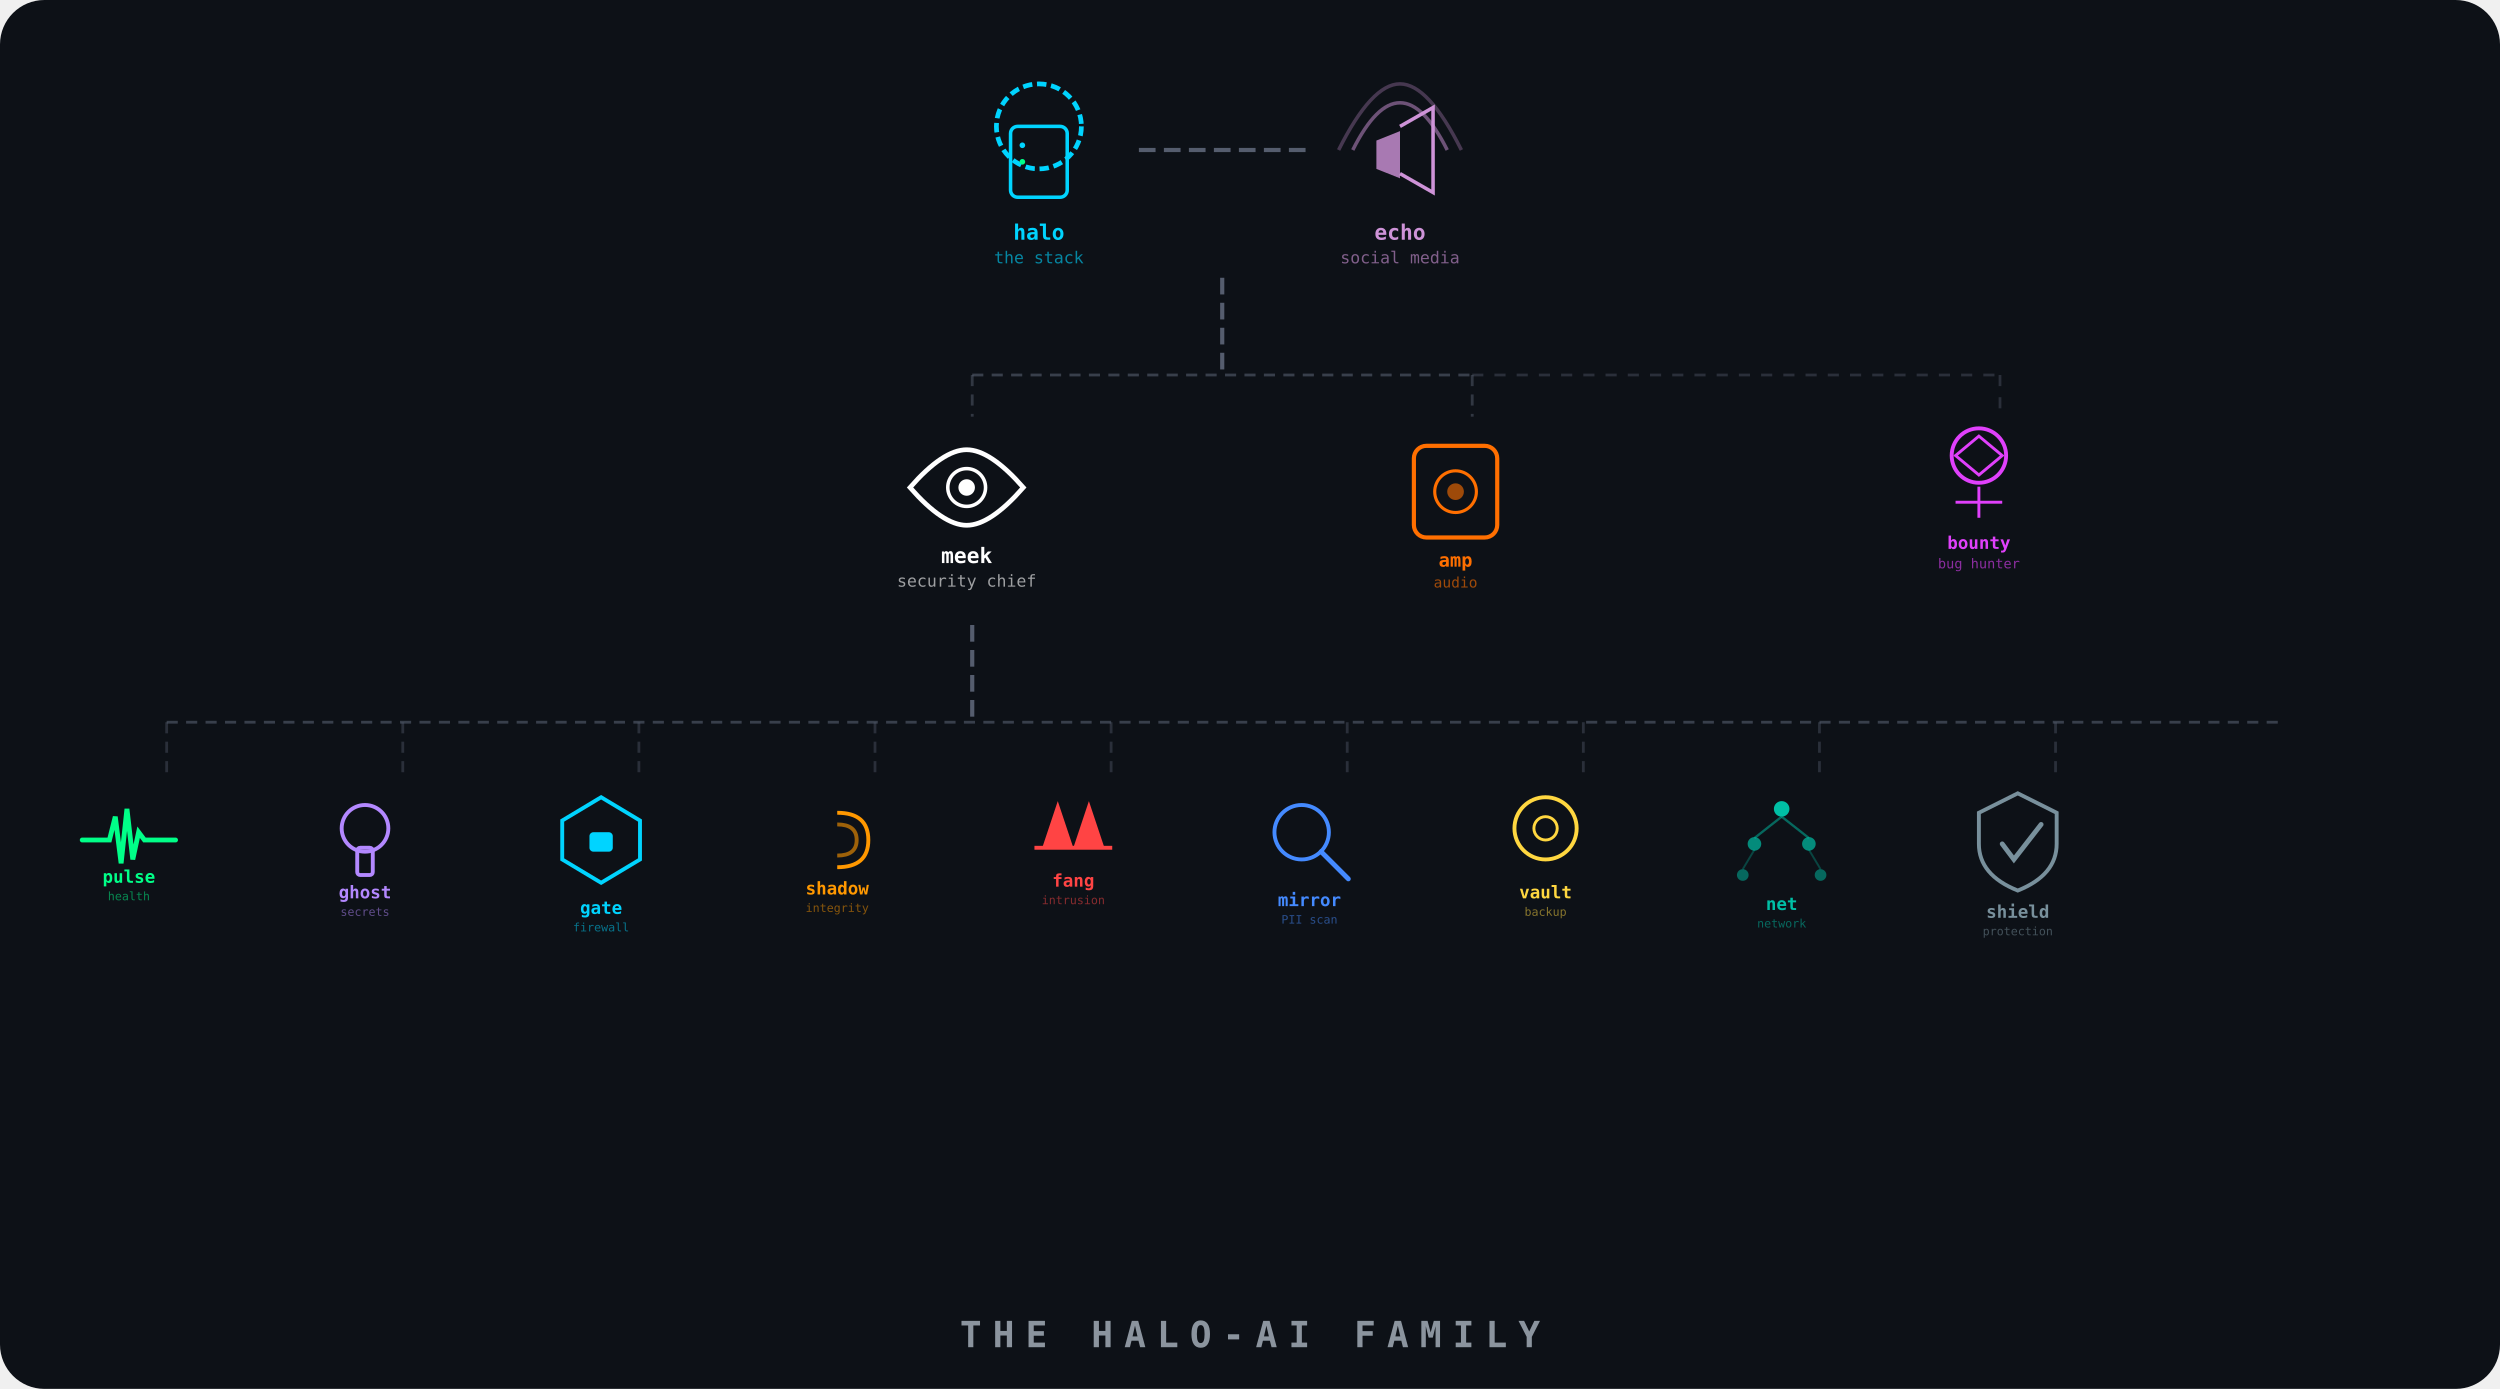
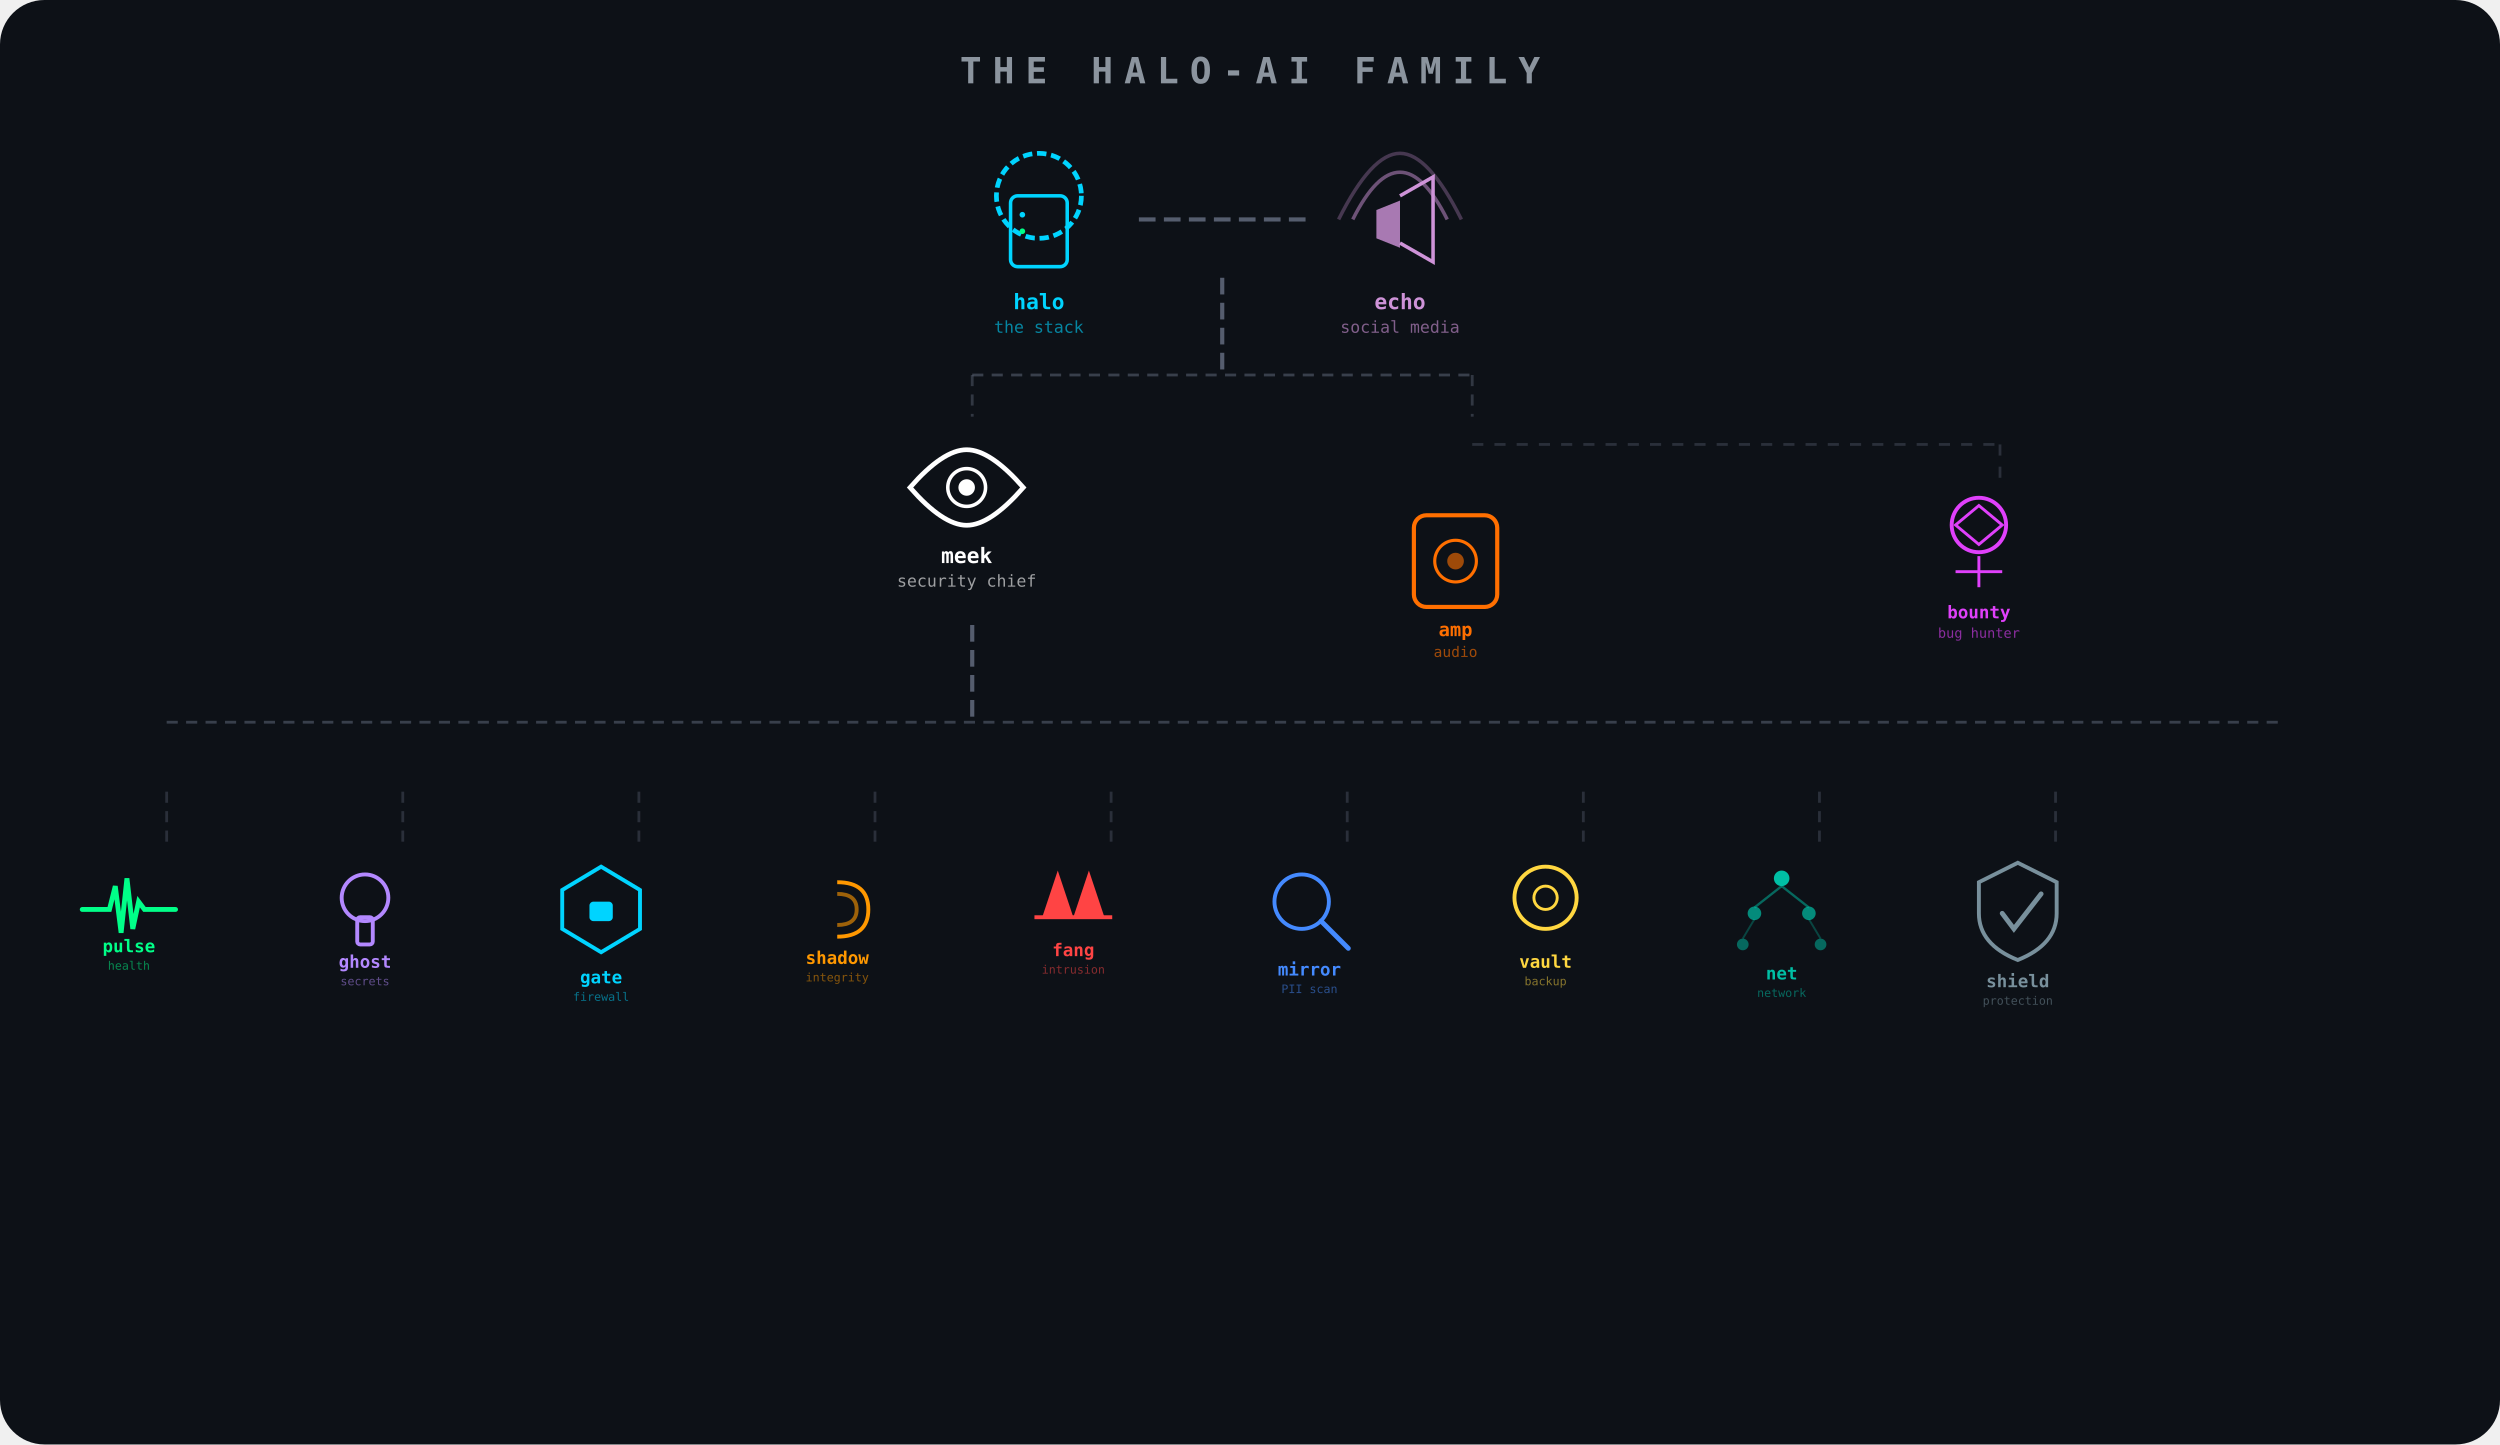
- <svg xmlns="http://www.w3.org/2000/svg" viewBox="0 0 900 500" width="900" height="500">
-   <rect width="900" height="500" rx="16" fill="#0d1117" />
-   <g transform="translate(340,20) scale(0.85)">
+ <svg xmlns="http://www.w3.org/2000/svg" viewBox="0 0 900 520" width="900" height="520">
+   <rect width="900" height="520" rx="16" fill="#0d1117" />
+   <text x="450" y="30" text-anchor="middle" font-family="monospace" font-size="13" fill="#8b949e" letter-spacing="4" font-weight="bold">THE HALO-AI FAMILY</text>
+   <g transform="translate(340,45) scale(0.85)">
    <circle cx="40" cy="30" r="18" fill="none" stroke="#00d4ff" stroke-width="2" stroke-dasharray="4 2" />
    <rect x="28" y="30" width="24" height="30" rx="3" fill="none" stroke="#00d4ff" stroke-width="1.5" />
    <circle cx="33" cy="38" r="1.2" fill="#00d4ff" />
    <circle cx="33" cy="45" r="1.2" fill="#00ff88" />
    <text x="40" y="78" text-anchor="middle" font-family="monospace" font-size="9" fill="#00d4ff" font-weight="bold">halo</text>
    <text x="40" y="88" text-anchor="middle" font-family="monospace" font-size="7" fill="#00d4ff" opacity="0.6">the stack</text>
  </g>
-   <line x1="410" y1="54" x2="470" y2="54" stroke="#555d6e" stroke-width="1.5" stroke-dasharray="6 3" />
-   <g transform="translate(470,20) scale(0.85)">
+   <line x1="410" y1="79" x2="470" y2="79" stroke="#555d6e" stroke-width="1.5" stroke-dasharray="6 3" />
+   <g transform="translate(470,45) scale(0.85)">
    <path d="M20,40 Q30,20 40,20 Q50,20 60,40" fill="none" stroke="#ce93d8" stroke-width="1.5" opacity="0.5" />
    <path d="M14,40 Q28,12 40,12 Q52,12 66,40" fill="none" stroke="#ce93d8" stroke-width="1.5" opacity="0.3" />
    <polygon points="30,36 30,48 40,52 40,32" fill="#ce93d8" opacity="0.8" />
    <path d="M40,30 L54,22 L54,58 L40,50" fill="none" stroke="#ce93d8" stroke-width="1.5" />
    <text x="40" y="78" text-anchor="middle" font-family="monospace" font-size="9" fill="#ce93d8" font-weight="bold">echo</text>
    <text x="40" y="88" text-anchor="middle" font-family="monospace" font-size="7" fill="#ce93d8" opacity="0.6">social media</text>
  </g>
  <line x1="440" y1="100" x2="440" y2="135" stroke="#555d6e" stroke-width="1.5" stroke-dasharray="6 3" />
  <line x1="350" y1="135" x2="530" y2="135" stroke="#555d6e" stroke-width="1" stroke-dasharray="4 3" opacity="0.6" />
  <line x1="350" y1="135" x2="350" y2="150" stroke="#555d6e" stroke-width="1" stroke-dasharray="4 3" opacity="0.5" />
  <line x1="530" y1="135" x2="530" y2="150" stroke="#555d6e" stroke-width="1" stroke-dasharray="4 3" opacity="0.5" />
  <g transform="translate(314,150) scale(0.85)">
    <path d="M16,30 Q30,14 40,14 Q50,14 64,30 Q50,46 40,46 Q30,46 16,30 Z" fill="none" stroke="#ffffff" stroke-width="2" />
    <circle cx="40" cy="30" r="8" fill="none" stroke="#ffffff" stroke-width="1.5" />
    <circle cx="40" cy="30" r="3.5" fill="#ffffff" />
    <text x="40" y="62" text-anchor="middle" font-family="monospace" font-size="9" fill="#ffffff" font-weight="bold">meek</text>
    <text x="40" y="72" text-anchor="middle" font-family="monospace" font-size="7" fill="#ffffff" opacity="0.6">security chief</text>
  </g>
-   <g transform="translate(500,150) scale(0.75)">
+   <g transform="translate(500,175) scale(0.75)">
    <rect x="12" y="14" width="40" height="44" rx="6" fill="none" stroke="#ff6f00" stroke-width="2" />
    <circle cx="32" cy="36" r="10" fill="none" stroke="#ff6f00" stroke-width="1.5" />
    <circle cx="32" cy="36" r="4" fill="#ff6f00" opacity="0.6" />
    <text x="32" y="72" text-anchor="middle" font-family="monospace" font-size="9" fill="#ff6f00" font-weight="bold">amp</text>
    <text x="32" y="82" text-anchor="middle" font-family="monospace" font-size="7" fill="#ff6f00" opacity="0.6">audio</text>
  </g>
-   <line x1="530" y1="135" x2="720" y2="135" stroke="#555d6e" stroke-width="1" stroke-dasharray="4 4" opacity="0.4" />
-   <line x1="720" y1="135" x2="720" y2="150" stroke="#555d6e" stroke-width="1" stroke-dasharray="4 4" opacity="0.4" />
-   <g transform="translate(690,150) scale(0.7)">
+   <line x1="530" y1="160" x2="720" y2="160" stroke="#555d6e" stroke-width="1" stroke-dasharray="4 4" opacity="0.4" />
+   <line x1="720" y1="160" x2="720" y2="175" stroke="#555d6e" stroke-width="1" stroke-dasharray="4 4" opacity="0.4" />
+   <g transform="translate(690,175) scale(0.7)">
    <circle cx="32" cy="20" r="14" fill="none" stroke="#e040fb" stroke-width="2" />
    <path d="M20,20 L32,10 L44,20 L32,30 Z" fill="none" stroke="#e040fb" stroke-width="1.5" />
    <line x1="32" y1="36" x2="32" y2="52" stroke="#e040fb" stroke-width="1.5" />
    <line x1="20" y1="44" x2="44" y2="44" stroke="#e040fb" stroke-width="1.5" />
    <text x="32" y="68" text-anchor="middle" font-family="monospace" font-size="9" fill="#e040fb" font-weight="bold">bounty</text>
    <text x="32" y="78" text-anchor="middle" font-family="monospace" font-size="7" fill="#e040fb" opacity="0.6">bug hunter</text>
  </g>
  <line x1="350" y1="225" x2="350" y2="260" stroke="#555d6e" stroke-width="1.5" stroke-dasharray="6 3" />
  <line x1="60" y1="260" x2="820" y2="260" stroke="#555d6e" stroke-width="1" stroke-dasharray="4 3" opacity="0.6" />
-   <line x1="60" y1="260" x2="60" y2="280" stroke="#555d6e" stroke-width="1" stroke-dasharray="4 3" opacity="0.4" />
-   <g transform="translate(24,280) scale(0.7)">
+   <line x1="60" y1="285" x2="60" y2="305" stroke="#555d6e" stroke-width="1" stroke-dasharray="4 3" opacity="0.4" />
+   <g transform="translate(24,305) scale(0.7)">
    <polyline points="8,32 18,32 22,32 25,20 28,44 31,16 34,42 37,28 40,32 56,32" fill="none" stroke="#00ff88" stroke-width="2.5" stroke-linecap="round" />
    <text x="32" y="54" text-anchor="middle" font-family="monospace" font-size="9" fill="#00ff88" font-weight="bold">pulse</text>
    <text x="32" y="63" text-anchor="middle" font-family="monospace" font-size="6" fill="#00ff88" opacity="0.5">health</text>
  </g>
-   <line x1="145" y1="260" x2="145" y2="280" stroke="#555d6e" stroke-width="1" stroke-dasharray="4 3" opacity="0.4" />
-   <g transform="translate(109,280) scale(0.7)">
+   <line x1="145" y1="285" x2="145" y2="305" stroke="#555d6e" stroke-width="1" stroke-dasharray="4 3" opacity="0.4" />
+   <g transform="translate(109,305) scale(0.7)">
    <circle cx="32" cy="26" r="12" fill="none" stroke="#b388ff" stroke-width="2" />
    <rect x="28" y="36" width="8" height="14" rx="1.5" fill="none" stroke="#b388ff" stroke-width="2" />
    <text x="32" y="62" text-anchor="middle" font-family="monospace" font-size="9" fill="#b388ff" font-weight="bold">ghost</text>
    <text x="32" y="71" text-anchor="middle" font-family="monospace" font-size="6" fill="#b388ff" opacity="0.5">secrets</text>
  </g>
-   <line x1="230" y1="260" x2="230" y2="280" stroke="#555d6e" stroke-width="1" stroke-dasharray="4 3" opacity="0.4" />
-   <g transform="translate(194,280) scale(0.7)">
+   <line x1="230" y1="285" x2="230" y2="305" stroke="#555d6e" stroke-width="1" stroke-dasharray="4 3" opacity="0.4" />
+   <g transform="translate(194,305) scale(0.7)">
    <polygon points="32,10 52,22 52,42 32,54 12,42 12,22" fill="none" stroke="#00d4ff" stroke-width="2" />
    <rect x="26" y="28" width="12" height="10" rx="2" fill="#00d4ff" />
    <text x="32" y="70" text-anchor="middle" font-family="monospace" font-size="9" fill="#00d4ff" font-weight="bold">gate</text>
    <text x="32" y="79" text-anchor="middle" font-family="monospace" font-size="6" fill="#00d4ff" opacity="0.5">firewall</text>
  </g>
-   <line x1="315" y1="260" x2="315" y2="280" stroke="#555d6e" stroke-width="1" stroke-dasharray="4 3" opacity="0.4" />
-   <g transform="translate(279,280) scale(0.7)">
+   <line x1="315" y1="285" x2="315" y2="305" stroke="#555d6e" stroke-width="1" stroke-dasharray="4 3" opacity="0.4" />
+   <g transform="translate(279,305) scale(0.7)">
    <path d="M32,18 Q48,18 48,32 Q48,46 32,46" fill="none" stroke="#ff9800" stroke-width="2" />
    <path d="M32,24 Q42,24 42,32 Q42,40 32,40" fill="none" stroke="#ff9800" stroke-width="2" opacity="0.6" />
    <text x="32" y="60" text-anchor="middle" font-family="monospace" font-size="9" fill="#ff9800" font-weight="bold">shadow</text>
    <text x="32" y="69" text-anchor="middle" font-family="monospace" font-size="6" fill="#ff9800" opacity="0.5">integrity</text>
  </g>
-   <line x1="400" y1="260" x2="400" y2="280" stroke="#555d6e" stroke-width="1" stroke-dasharray="4 3" opacity="0.4" />
-   <g transform="translate(364,280) scale(0.7)">
+   <line x1="400" y1="285" x2="400" y2="305" stroke="#555d6e" stroke-width="1" stroke-dasharray="4 3" opacity="0.4" />
+   <g transform="translate(364,305) scale(0.7)">
    <polygon points="24,12 32,36 16,36" fill="#ff4444" />
    <polygon points="40,12 48,36 32,36" fill="#ff4444" />
    <line x1="12" y1="36" x2="52" y2="36" stroke="#ff4444" stroke-width="2" />
    <text x="32" y="56" text-anchor="middle" font-family="monospace" font-size="9" fill="#ff4444" font-weight="bold">fang</text>
    <text x="32" y="65" text-anchor="middle" font-family="monospace" font-size="6" fill="#ff4444" opacity="0.5">intrusion</text>
  </g>
-   <line x1="485" y1="260" x2="485" y2="280" stroke="#555d6e" stroke-width="1" stroke-dasharray="4 3" opacity="0.4" />
-   <g transform="translate(449,280) scale(0.7)">
+   <line x1="485" y1="285" x2="485" y2="305" stroke="#555d6e" stroke-width="1" stroke-dasharray="4 3" opacity="0.4" />
+   <g transform="translate(449,305) scale(0.7)">
    <circle cx="28" cy="28" r="14" fill="none" stroke="#448aff" stroke-width="2" />
    <line x1="38" y1="38" x2="52" y2="52" stroke="#448aff" stroke-width="2.5" stroke-linecap="round" />
    <text x="32" y="66" text-anchor="middle" font-family="monospace" font-size="9" fill="#448aff" font-weight="bold">mirror</text>
    <text x="32" y="75" text-anchor="middle" font-family="monospace" font-size="6" fill="#448aff" opacity="0.5">PII scan</text>
  </g>
-   <line x1="570" y1="260" x2="570" y2="280" stroke="#555d6e" stroke-width="1" stroke-dasharray="4 3" opacity="0.4" />
-   <g transform="translate(534,280) scale(0.7)">
+   <line x1="570" y1="285" x2="570" y2="305" stroke="#555d6e" stroke-width="1" stroke-dasharray="4 3" opacity="0.4" />
+   <g transform="translate(534,305) scale(0.7)">
    <circle cx="32" cy="26" r="16" fill="none" stroke="#ffd740" stroke-width="2" />
    <circle cx="32" cy="26" r="6" fill="none" stroke="#ffd740" stroke-width="1.5" />
    <text x="32" y="62" text-anchor="middle" font-family="monospace" font-size="9" fill="#ffd740" font-weight="bold">vault</text>
    <text x="32" y="71" text-anchor="middle" font-family="monospace" font-size="6" fill="#ffd740" opacity="0.5">backup</text>
  </g>
-   <line x1="655" y1="260" x2="655" y2="280" stroke="#555d6e" stroke-width="1" stroke-dasharray="4 3" opacity="0.4" />
-   <g transform="translate(619,280) scale(0.7)">
+   <line x1="655" y1="285" x2="655" y2="305" stroke="#555d6e" stroke-width="1" stroke-dasharray="4 3" opacity="0.4" />
+   <g transform="translate(619,305) scale(0.7)">
    <circle cx="32" cy="16" r="4" fill="#00bfa5" />
    <circle cx="18" cy="34" r="3.5" fill="#00bfa5" opacity="0.7" />
    <circle cx="46" cy="34" r="3.5" fill="#00bfa5" opacity="0.7" />
    <circle cx="12" cy="50" r="3" fill="#00bfa5" opacity="0.5" />
    <circle cx="52" cy="50" r="3" fill="#00bfa5" opacity="0.5" />
    <line x1="32" y1="20" x2="18" y2="31" stroke="#00bfa5" stroke-width="1.2" opacity="0.5" />
    <line x1="32" y1="20" x2="46" y2="31" stroke="#00bfa5" stroke-width="1.2" opacity="0.5" />
    <line x1="18" y1="37" x2="12" y2="47" stroke="#00bfa5" stroke-width="1" opacity="0.3" />
    <line x1="46" y1="37" x2="52" y2="47" stroke="#00bfa5" stroke-width="1" opacity="0.3" />
    <text x="32" y="68" text-anchor="middle" font-family="monospace" font-size="9" fill="#00bfa5" font-weight="bold">net</text>
    <text x="32" y="77" text-anchor="middle" font-family="monospace" font-size="6" fill="#00bfa5" opacity="0.5">network</text>
  </g>
-   <line x1="740" y1="260" x2="740" y2="280" stroke="#555d6e" stroke-width="1" stroke-dasharray="4 3" opacity="0.4" />
-   <g transform="translate(704,280) scale(0.7)">
+   <line x1="740" y1="285" x2="740" y2="305" stroke="#555d6e" stroke-width="1" stroke-dasharray="4 3" opacity="0.4" />
+   <g transform="translate(704,305) scale(0.7)">
    <path d="M32,8 L52,18 L52,34 Q52,50 32,58 Q12,50 12,34 L12,18 Z" fill="none" stroke="#78909c" stroke-width="2" />
    <polyline points="24,34 30,42 44,24" fill="none" stroke="#78909c" stroke-width="2.5" stroke-linecap="round" />
    <text x="32" y="72" text-anchor="middle" font-family="monospace" font-size="9" fill="#78909c" font-weight="bold">shield</text>
    <text x="32" y="81" text-anchor="middle" font-family="monospace" font-size="6" fill="#78909c" opacity="0.5">protection</text>
  </g>
-   <text x="450" y="485" text-anchor="middle" font-family="monospace" font-size="13" fill="#8b949e" letter-spacing="4" font-weight="bold">THE HALO-AI FAMILY</text>
</svg>
